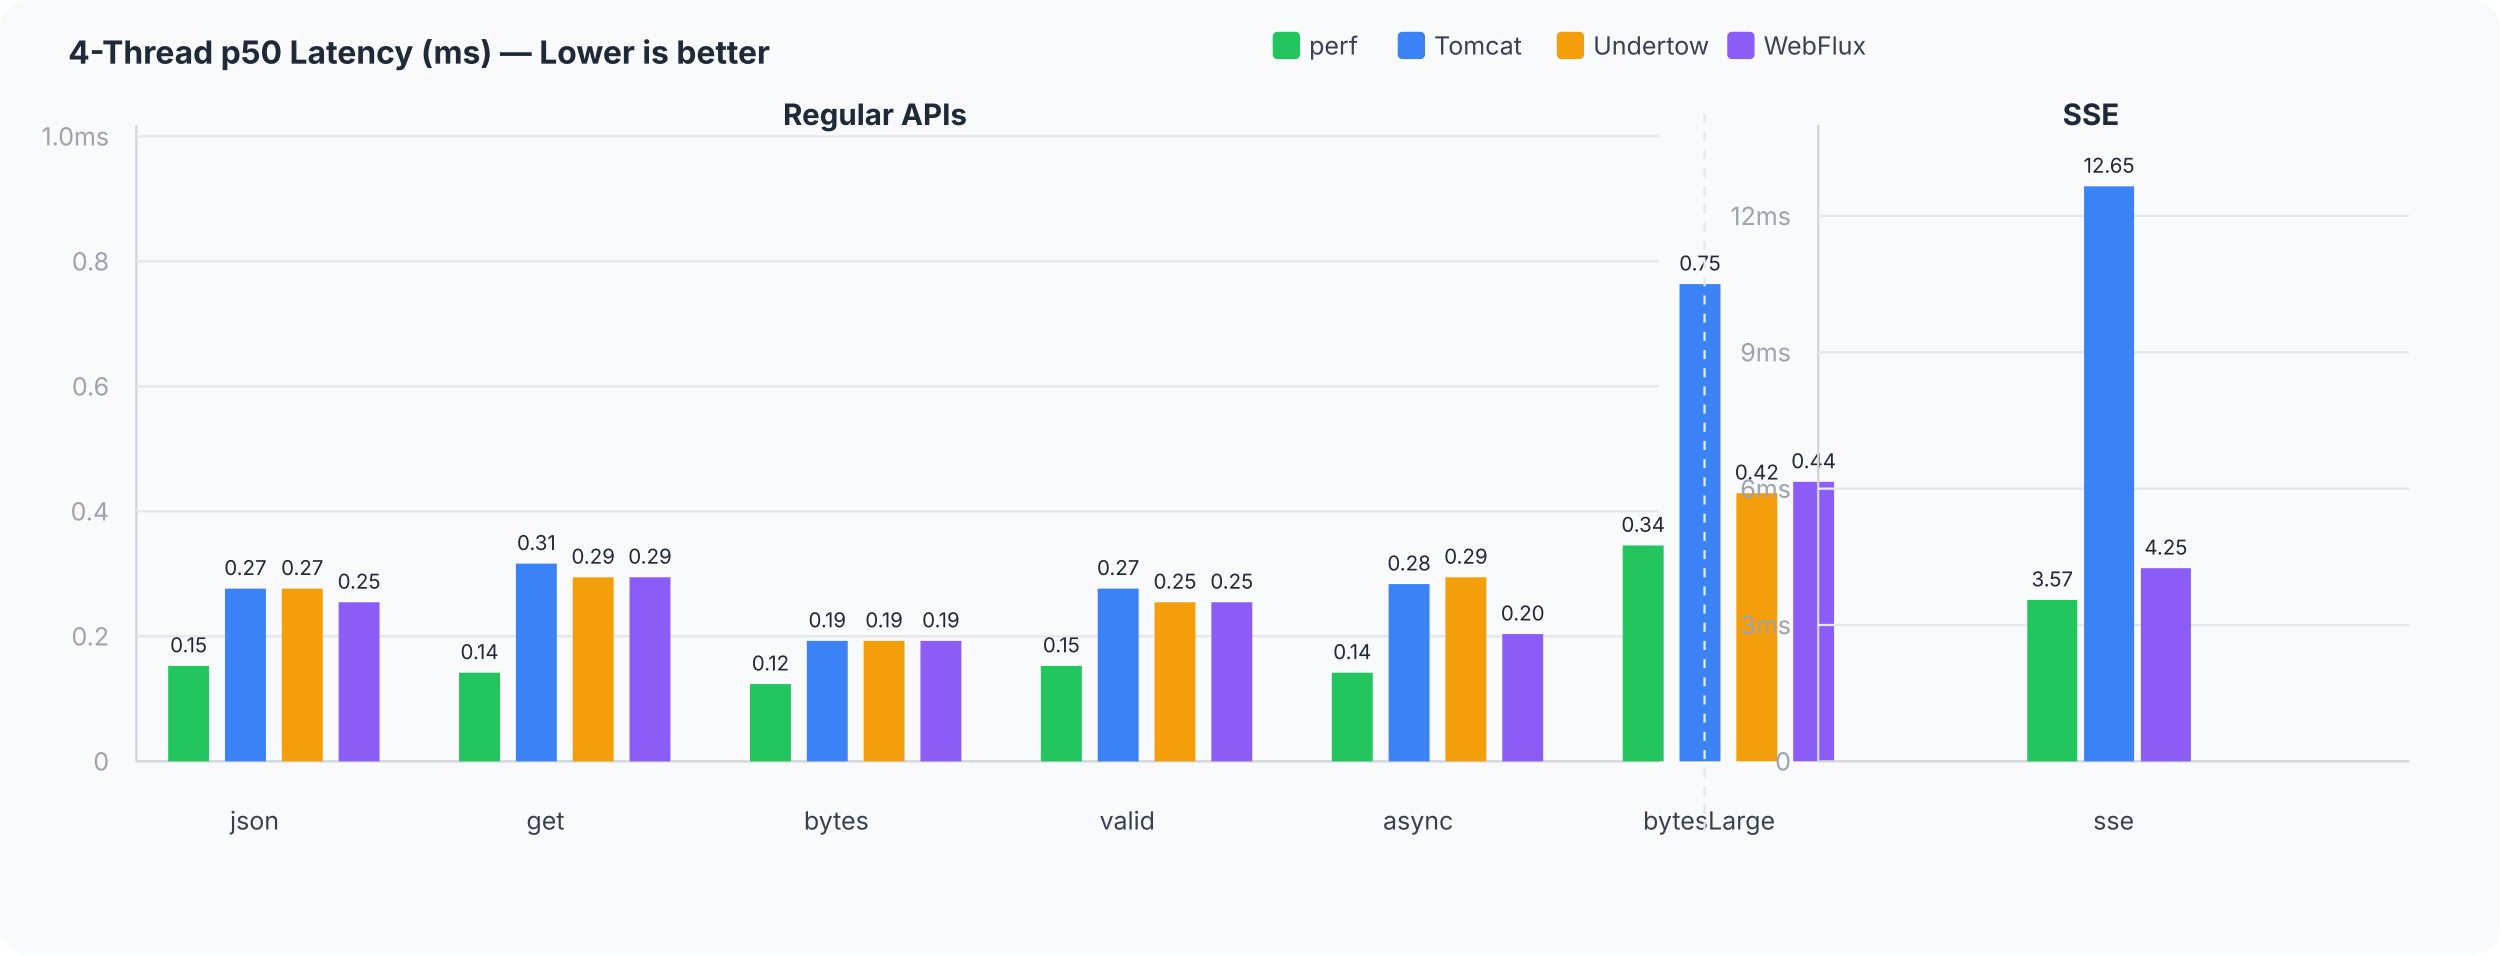
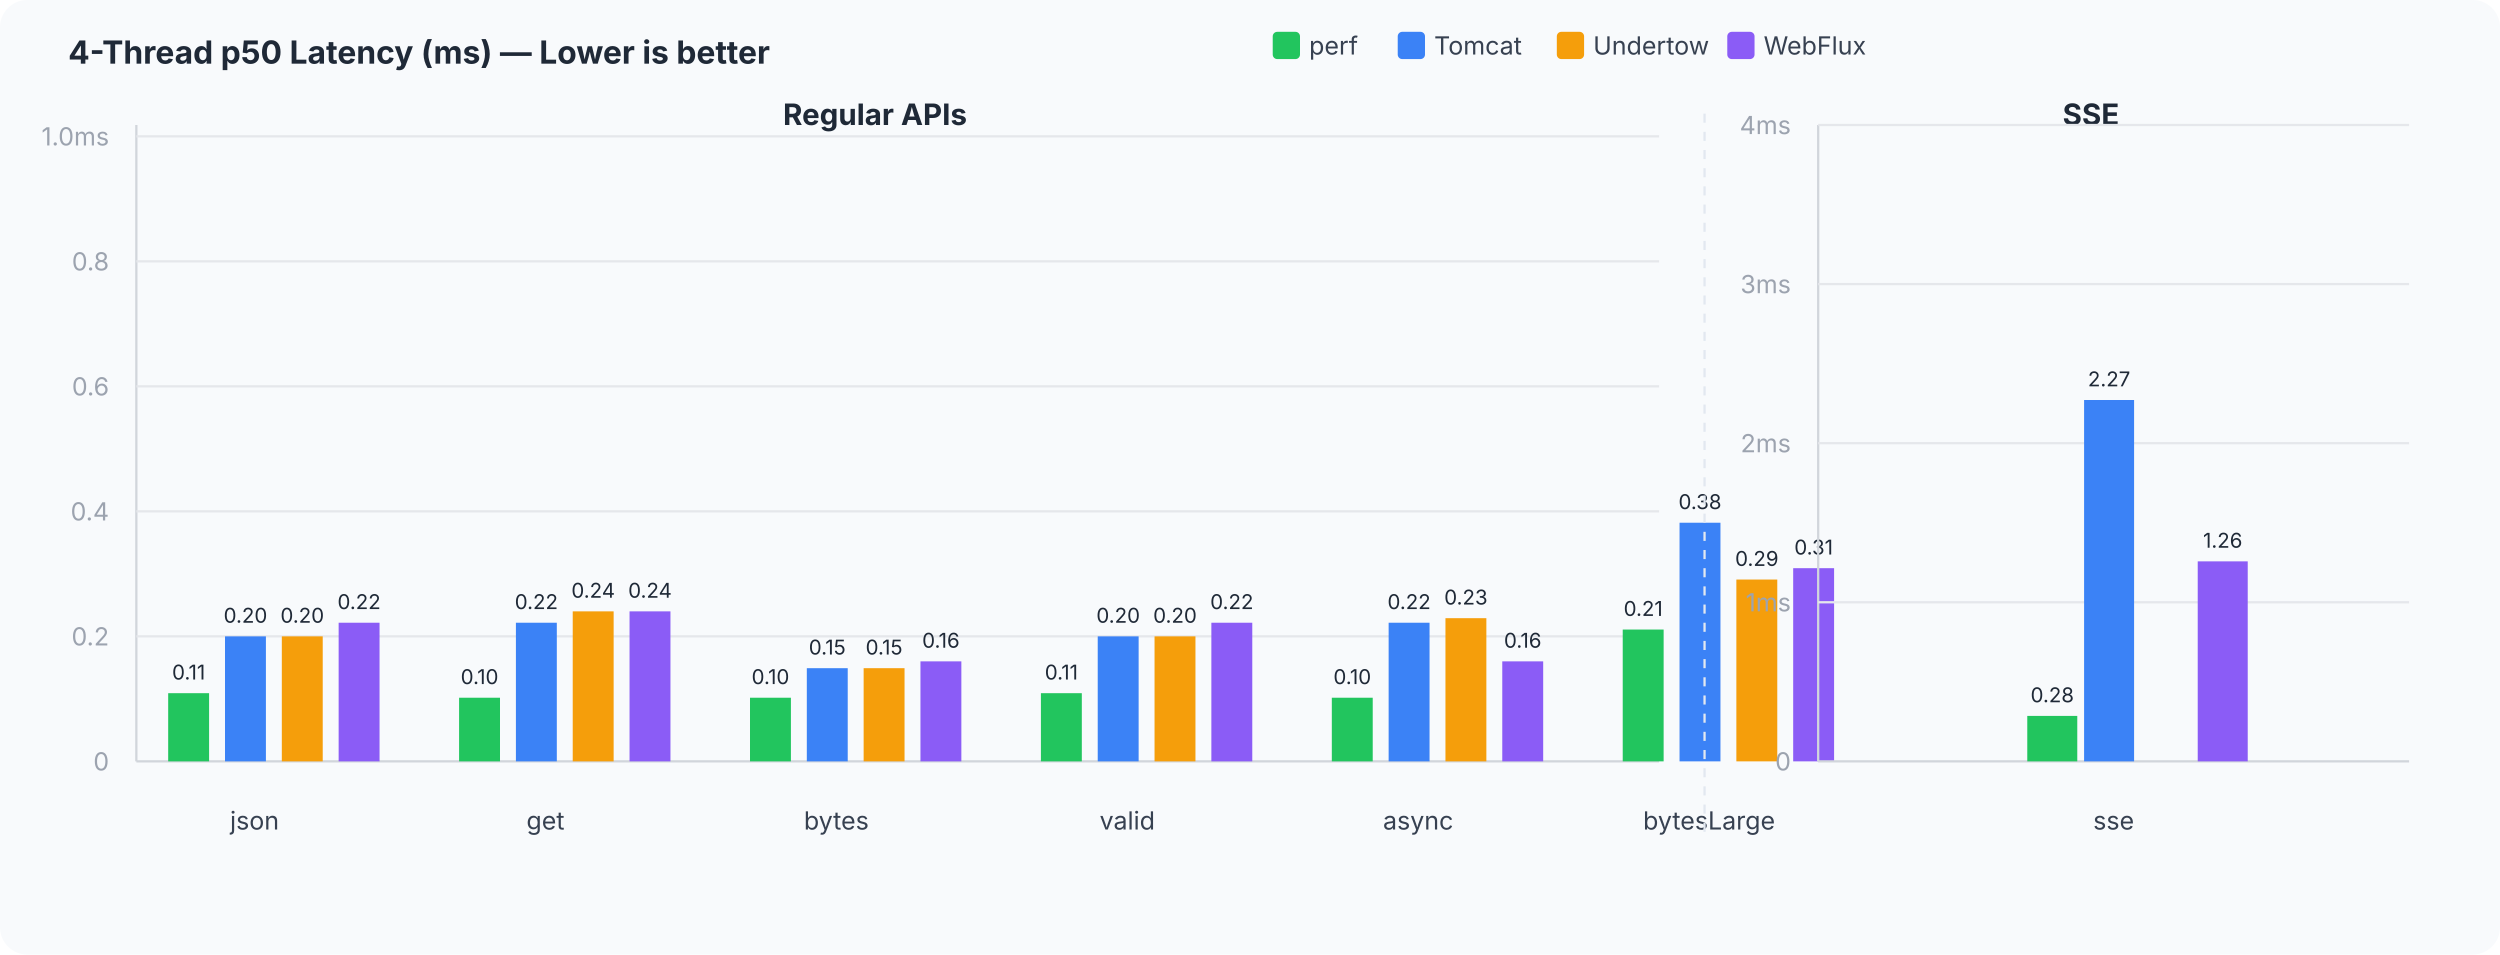
<svg xmlns="http://www.w3.org/2000/svg" width="1100" height="420" viewBox="0 0 1100 420">
  <style>
 .bg { fill: #f8fafc; }
 .title { font: bold 14px -apple-system,BlinkMacSystemFont,sans-serif; fill: #1f2937; }
 .sectionTitle { font: bold 13px -apple-system,BlinkMacSystemFont,sans-serif; fill: #1f2937; text-anchor: middle; }
 .tickLabel { font: 11px -apple-system,BlinkMacSystemFont,sans-serif; fill: #9ca3af; }
 .groupLabel { font: 11px -apple-system,BlinkMacSystemFont,sans-serif; fill: #374151; text-anchor: middle; }
 .dataLabel { font: 9px -apple-system,BlinkMacSystemFont,sans-serif; fill: #1f2937; text-anchor: middle; }
 .legendText { font: 11px -apple-system,BlinkMacSystemFont,sans-serif; fill: #374151; }
 .gridline { stroke: #e5e7eb; stroke-width: 1; }
 .baseline { stroke: #d1d5db; stroke-width: 1; }
 .bar-perf { fill: #22c55e; }
 .bar-tomcat { fill: #3b82f6; }
 .bar-undertow { fill: #f59e0b; }
 .bar-webflux { fill: #8b5cf6; }
</style>
  <rect class="bg" x="0" y="0" width="1100" height="420" rx="12" />
  <text x="30" y="28" class="title">4-Thread p50 Latency (ms) — Lower is better</text>
  <rect x="560" y="14" width="12" height="12" rx="2" class="bar-perf" />
  <text x="576" y="24" class="legendText">perf</text>
  <rect x="615" y="14" width="12" height="12" rx="2" class="bar-tomcat" />
  <text x="631" y="24" class="legendText">Tomcat</text>
  <rect x="685" y="14" width="12" height="12" rx="2" class="bar-undertow" />
  <text x="701" y="24" class="legendText">Undertow</text>
  <rect x="760" y="14" width="12" height="12" rx="2" class="bar-webflux" />
  <text x="776" y="24" class="legendText">WebFlux</text>
  <text x="385" y="55" class="sectionTitle">Regular APIs</text>
  <line x1="60" y1="335" x2="60" y2="55" stroke="#d1d5db" stroke-width="1" />
  <line x1="60" y1="335" x2="730" y2="335" class="baseline" />
+   <text x="48" y="339" class="tickLabel" text-anchor="end">0</text>
  <line x1="60" y1="280" x2="730" y2="280" class="gridline" />
+   <text x="48" y="284" class="tickLabel" text-anchor="end">0.2</text>
  <line x1="60" y1="225" x2="730" y2="225" class="gridline" />
+   <text x="48" y="229" class="tickLabel" text-anchor="end">0.4</text>
  <line x1="60" y1="170" x2="730" y2="170" class="gridline" />
+   <text x="48" y="174" class="tickLabel" text-anchor="end">0.6</text>
  <line x1="60" y1="115" x2="730" y2="115" class="gridline" />
+   <text x="48" y="119" class="tickLabel" text-anchor="end">0.8</text>
  <line x1="60" y1="60" x2="730" y2="60" class="gridline" />
-   <text x="48" y="339" class="tickLabel" text-anchor="end">0</text>
-   <text x="48" y="284" class="tickLabel" text-anchor="end">0.2</text>
-   <text x="48" y="229" class="tickLabel" text-anchor="end">0.4</text>
-   <text x="48" y="174" class="tickLabel" text-anchor="end">0.6</text>
-   <text x="48" y="119" class="tickLabel" text-anchor="end">0.8</text>
  <text x="48" y="64" class="tickLabel" text-anchor="end">1.0ms</text>
-   <rect x="74" y="293" width="18" height="42" class="bar-perf" />
-   <text x="83" y="287" class="dataLabel">0.15</text>
-   <rect x="99" y="259" width="18" height="76" class="bar-tomcat" />
-   <text x="108" y="253" class="dataLabel">0.27</text>
-   <rect x="124" y="259" width="18" height="76" class="bar-undertow" />
-   <text x="133" y="253" class="dataLabel">0.27</text>
-   <rect x="149" y="265" width="18" height="70" class="bar-webflux" />
-   <text x="158" y="259" class="dataLabel">0.25</text>
+   <rect x="74" y="305" width="18" height="30" class="bar-perf" />
+   <text x="83" y="299" class="dataLabel">0.11</text>
+   <rect x="99" y="280" width="18" height="55" class="bar-tomcat" />
+   <text x="108" y="274" class="dataLabel">0.20</text>
+   <rect x="124" y="280" width="18" height="55" class="bar-undertow" />
+   <text x="133" y="274" class="dataLabel">0.20</text>
+   <rect x="149" y="274" width="18" height="61" class="bar-webflux" />
+   <text x="158" y="268" class="dataLabel">0.22</text>
  <text x="112" y="365" class="groupLabel">json</text>
-   <rect x="202" y="296" width="18" height="39" class="bar-perf" />
-   <text x="211" y="290" class="dataLabel">0.14</text>
-   <rect x="227" y="248" width="18" height="87" class="bar-tomcat" />
-   <text x="236" y="242" class="dataLabel">0.31</text>
-   <rect x="252" y="254" width="18" height="81" class="bar-undertow" />
-   <text x="261" y="248" class="dataLabel">0.29</text>
-   <rect x="277" y="254" width="18" height="81" class="bar-webflux" />
-   <text x="286" y="248" class="dataLabel">0.29</text>
+   <rect x="202" y="307" width="18" height="28" class="bar-perf" />
+   <text x="211" y="301" class="dataLabel">0.10</text>
+   <rect x="227" y="274" width="18" height="61" class="bar-tomcat" />
+   <text x="236" y="268" class="dataLabel">0.22</text>
+   <rect x="252" y="269" width="18" height="66" class="bar-undertow" />
+   <text x="261" y="263" class="dataLabel">0.24</text>
+   <rect x="277" y="269" width="18" height="66" class="bar-webflux" />
+   <text x="286" y="263" class="dataLabel">0.24</text>
  <text x="240" y="365" class="groupLabel">get</text>
-   <rect x="330" y="301" width="18" height="34" class="bar-perf" />
-   <text x="339" y="295" class="dataLabel">0.12</text>
-   <rect x="355" y="282" width="18" height="53" class="bar-tomcat" />
-   <text x="364" y="276" class="dataLabel">0.19</text>
-   <rect x="380" y="282" width="18" height="53" class="bar-undertow" />
-   <text x="389" y="276" class="dataLabel">0.19</text>
-   <rect x="405" y="282" width="18" height="53" class="bar-webflux" />
-   <text x="414" y="276" class="dataLabel">0.19</text>
+   <rect x="330" y="307" width="18" height="28" class="bar-perf" />
+   <text x="339" y="301" class="dataLabel">0.10</text>
+   <rect x="355" y="294" width="18" height="41" class="bar-tomcat" />
+   <text x="364" y="288" class="dataLabel">0.15</text>
+   <rect x="380" y="294" width="18" height="41" class="bar-undertow" />
+   <text x="389" y="288" class="dataLabel">0.15</text>
+   <rect x="405" y="291" width="18" height="44" class="bar-webflux" />
+   <text x="414" y="285" class="dataLabel">0.16</text>
  <text x="368" y="365" class="groupLabel">bytes</text>
-   <rect x="458" y="293" width="18" height="42" class="bar-perf" />
-   <text x="467" y="287" class="dataLabel">0.15</text>
-   <rect x="483" y="259" width="18" height="76" class="bar-tomcat" />
-   <text x="492" y="253" class="dataLabel">0.27</text>
-   <rect x="508" y="265" width="18" height="70" class="bar-undertow" />
-   <text x="517" y="259" class="dataLabel">0.25</text>
-   <rect x="533" y="265" width="18" height="70" class="bar-webflux" />
-   <text x="542" y="259" class="dataLabel">0.25</text>
+   <rect x="458" y="305" width="18" height="30" class="bar-perf" />
+   <text x="467" y="299" class="dataLabel">0.11</text>
+   <rect x="483" y="280" width="18" height="55" class="bar-tomcat" />
+   <text x="492" y="274" class="dataLabel">0.20</text>
+   <rect x="508" y="280" width="18" height="55" class="bar-undertow" />
+   <text x="517" y="274" class="dataLabel">0.20</text>
+   <rect x="533" y="274" width="18" height="61" class="bar-webflux" />
+   <text x="542" y="268" class="dataLabel">0.22</text>
  <text x="496" y="365" class="groupLabel">valid</text>
-   <rect x="586" y="296" width="18" height="39" class="bar-perf" />
-   <text x="595" y="290" class="dataLabel">0.14</text>
-   <rect x="611" y="257" width="18" height="78" class="bar-tomcat" />
-   <text x="620" y="251" class="dataLabel">0.28</text>
-   <rect x="636" y="254" width="18" height="81" class="bar-undertow" />
-   <text x="645" y="248" class="dataLabel">0.29</text>
-   <rect x="661" y="279" width="18" height="56" class="bar-webflux" />
-   <text x="670" y="273" class="dataLabel">0.20</text>
+   <rect x="586" y="307" width="18" height="28" class="bar-perf" />
+   <text x="595" y="301" class="dataLabel">0.10</text>
+   <rect x="611" y="274" width="18" height="61" class="bar-tomcat" />
+   <text x="620" y="268" class="dataLabel">0.22</text>
+   <rect x="636" y="272" width="18" height="63" class="bar-undertow" />
+   <text x="645" y="266" class="dataLabel">0.23</text>
+   <rect x="661" y="291" width="18" height="44" class="bar-webflux" />
+   <text x="670" y="285" class="dataLabel">0.16</text>
  <text x="624" y="365" class="groupLabel">async</text>
-   <rect x="714" y="240" width="18" height="95" class="bar-perf" />
-   <text x="723" y="234" class="dataLabel">0.34</text>
-   <rect x="739" y="125" width="18" height="210" class="bar-tomcat" />
-   <text x="748" y="119" class="dataLabel">0.75</text>
-   <rect x="764" y="217" width="18" height="118" class="bar-undertow" />
-   <text x="773" y="211" class="dataLabel">0.42</text>
-   <rect x="789" y="212" width="18" height="123" class="bar-webflux" />
-   <text x="798" y="206" class="dataLabel">0.44</text>
+   <rect x="714" y="277" width="18" height="58" class="bar-perf" />
+   <text x="723" y="271" class="dataLabel">0.21</text>
+   <rect x="739" y="230" width="18" height="105" class="bar-tomcat" />
+   <text x="748" y="224" class="dataLabel">0.38</text>
+   <rect x="764" y="255" width="18" height="80" class="bar-undertow" />
+   <text x="773" y="249" class="dataLabel">0.29</text>
+   <rect x="789" y="250" width="18" height="85" class="bar-webflux" />
+   <text x="798" y="244" class="dataLabel">0.31</text>
  <text x="752" y="365" class="groupLabel">bytesLarge</text>
  <text x="920" y="55" class="sectionTitle">SSE</text>
  <line x1="800" y1="335" x2="800" y2="55" stroke="#d1d5db" stroke-width="1" />
  <line x1="800" y1="335" x2="1060" y2="335" class="baseline" />
-   <line x1="800" y1="275" x2="1060" y2="275" class="gridline" />
-   <line x1="800" y1="215" x2="1060" y2="215" class="gridline" />
-   <line x1="800" y1="155" x2="1060" y2="155" class="gridline" />
-   <line x1="800" y1="95" x2="1060" y2="95" class="gridline" />
  <text x="788" y="339" class="tickLabel" text-anchor="end">0</text>
-   <text x="788" y="279" class="tickLabel" text-anchor="end">3ms</text>
-   <text x="788" y="219" class="tickLabel" text-anchor="end">6ms</text>
-   <text x="788" y="159" class="tickLabel" text-anchor="end">9ms</text>
-   <text x="788" y="99" class="tickLabel" text-anchor="end">12ms</text>
-   <rect x="892" y="264" width="22" height="71" class="bar-perf" />
-   <text x="903" y="258" class="dataLabel">3.57</text>
-   <rect x="917" y="82" width="22" height="253" class="bar-tomcat" />
-   <text x="928" y="76" class="dataLabel">12.65</text>
-   <rect x="942" y="250" width="22" height="85" class="bar-webflux" />
-   <text x="953" y="244" class="dataLabel">4.25</text>
+   <line x1="800" y1="265" x2="1060" y2="265" class="gridline" />
+   <text x="788" y="269" class="tickLabel" text-anchor="end">1ms</text>
+   <line x1="800" y1="195" x2="1060" y2="195" class="gridline" />
+   <text x="788" y="199" class="tickLabel" text-anchor="end">2ms</text>
+   <line x1="800" y1="125" x2="1060" y2="125" class="gridline" />
+   <text x="788" y="129" class="tickLabel" text-anchor="end">3ms</text>
+   <line x1="800" y1="55" x2="1060" y2="55" class="gridline" />
+   <text x="788" y="59" class="tickLabel" text-anchor="end">4ms</text>
+   <rect x="892" y="315" width="22" height="20" class="bar-perf" />
+   <text x="903" y="309" class="dataLabel">0.28</text>
+   <rect x="917" y="176" width="22" height="159" class="bar-tomcat" />
+   <text x="928" y="170" class="dataLabel">2.27</text>
+   <rect x="967" y="247" width="22" height="88" class="bar-webflux" />
+   <text x="978" y="241" class="dataLabel">1.26</text>
  <text x="930" y="365" class="groupLabel">sse</text>
  <line x1="750" y1="50" x2="750" y2="370" stroke="#e2e8f0" stroke-width="1" stroke-dasharray="4,4" />
</svg>
